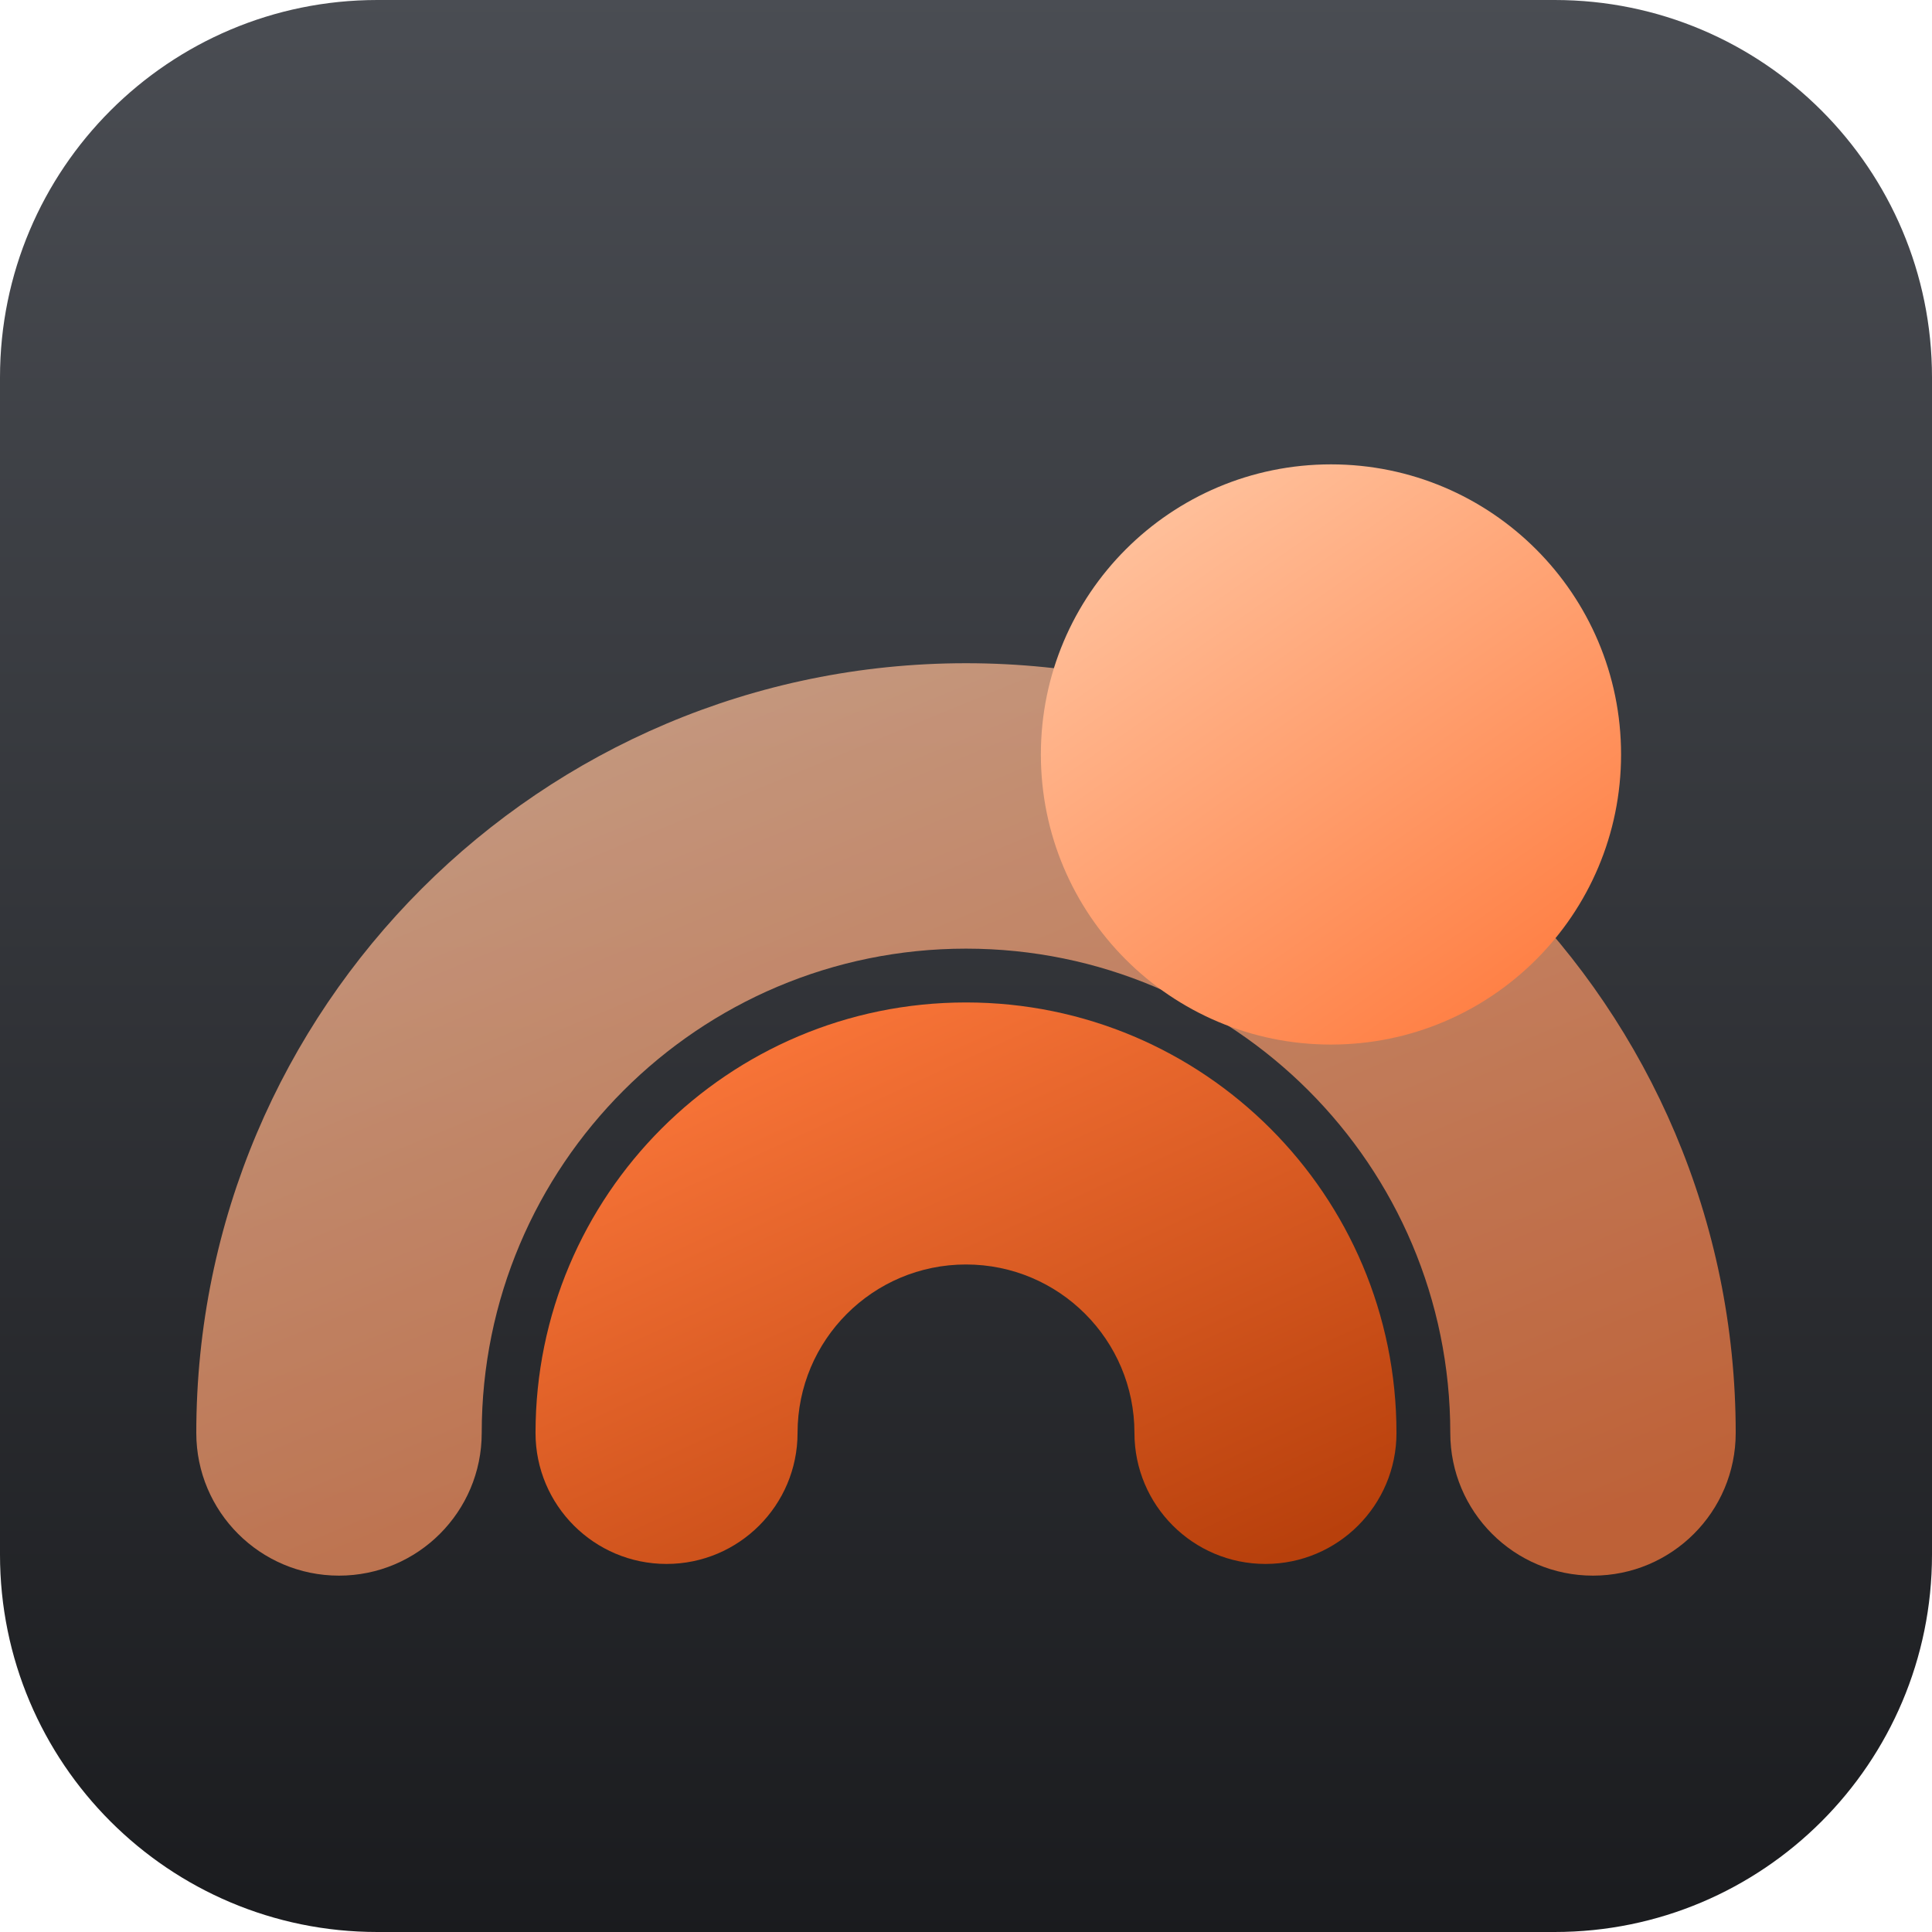
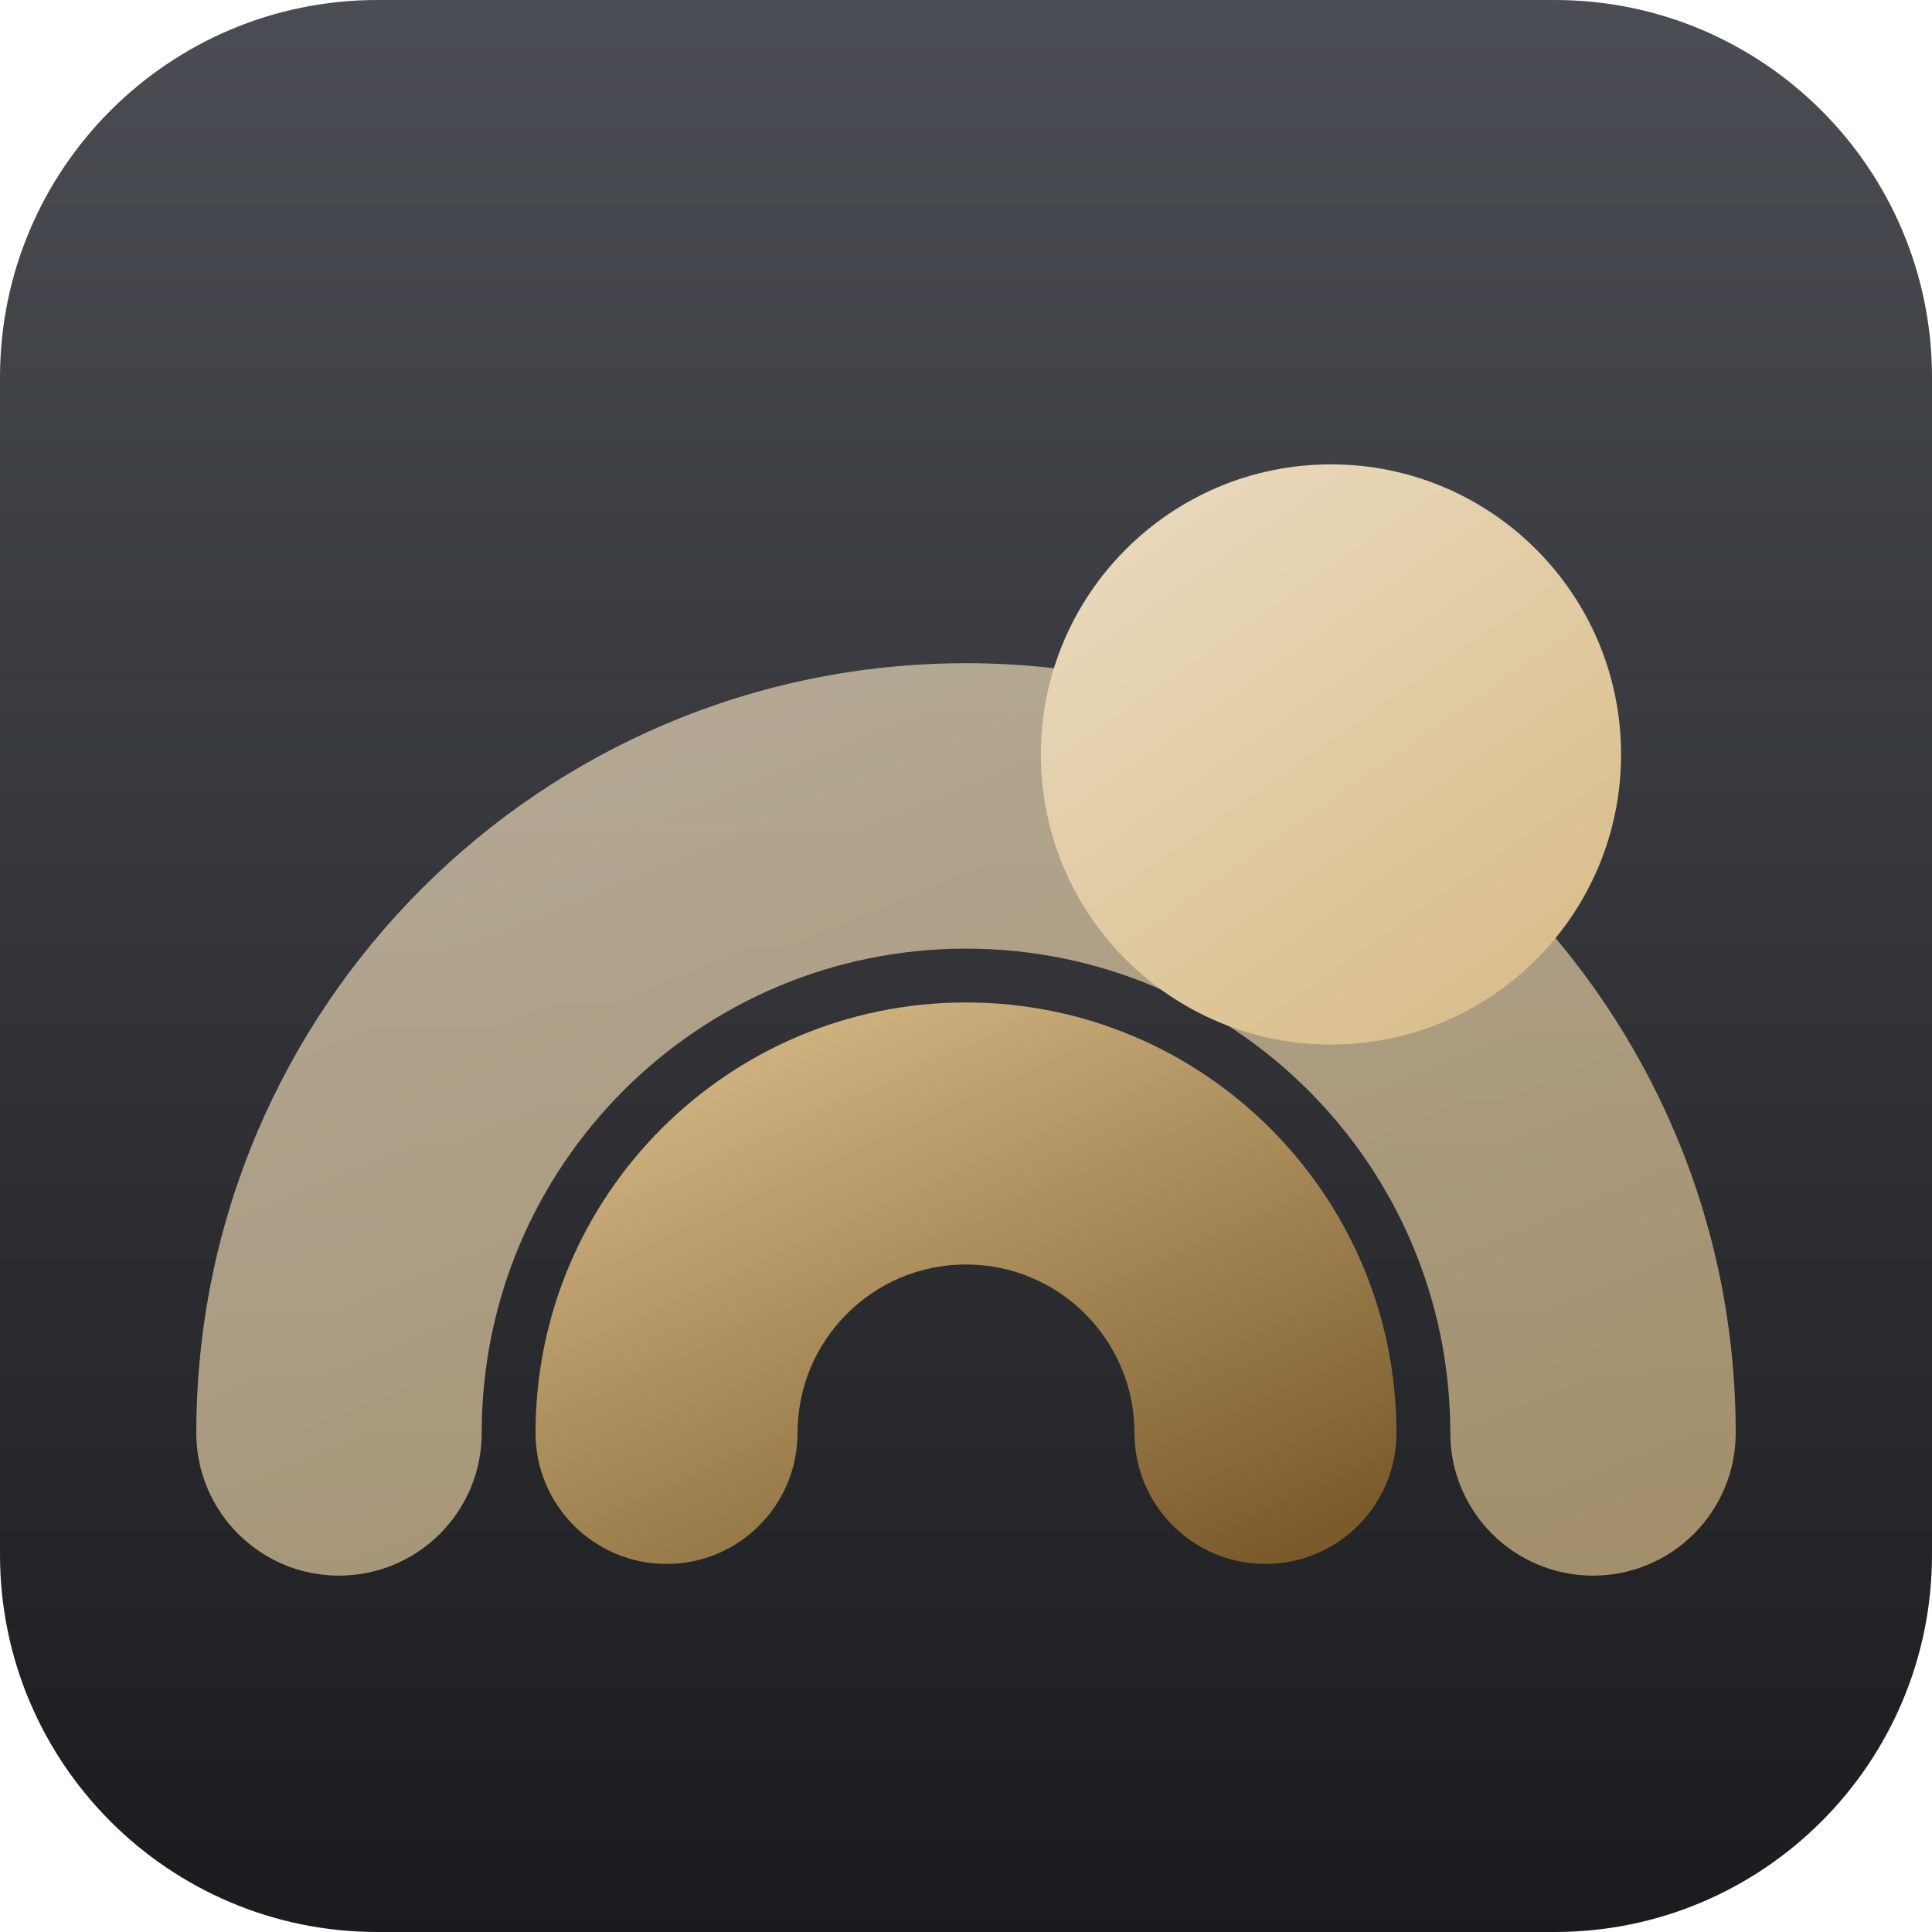
<svg xmlns="http://www.w3.org/2000/svg" viewBox="0 0 1024 1024" role="img" aria-label="Favicon Aurora">
  <defs>
    <linearGradient id="f19_bg" x1="0" y1="0" x2="0" y2="1">
      <stop offset="0" stop-color="#4A4D53" />
      <stop offset="1" stop-color="#1A1B1E" />
    </linearGradient>
    <linearGradient id="f19_g" x1=".15" y1="0" x2=".85" y2="1">
-       <stop offset="0" stop-color="#FFC6A3" />
-       <stop offset="1" stop-color="#FF7A3D" />
+       <stop offset="0" stop-color="#EADABE" />
+       <stop offset="1" stop-color="#D8BC88" />
    </linearGradient>
    <linearGradient id="f19_gd" x1=".15" y1="0" x2=".85" y2="1">
-       <stop offset="0" stop-color="#FF7A3D" />
-       <stop offset="1" stop-color="#B8400C" />
+       <stop offset="0" stop-color="#D8BC88" />
+       <stop offset="1" stop-color="#7A5A2B" />
    </linearGradient>
  </defs>
  <rect width="1024" height="1024" rx="200" fill="url(#f19_bg)" />
  <g transform="translate(512 540) scale(1.24) translate(-512 -513)">
    <path d="M183.0 690 A329.0 329.0 0 0 1 841.0 690 A61.0 61.0 0 0 1 719.0 690 A207.0 207.0 0 0 0 305.0 690 A61.0 61.0 0 0 1 183.0 690 Z" fill="url(#f19_g)" opacity="0.7" />
    <path d="M328.0 690 A184.0 184.0 0 0 1 696.0 690 A56.0 56.0 0 0 1 584.0 690 A72.0 72.0 0 0 0 440.0 690 A56.0 56.0 0 0 1 328.0 690 Z" fill="url(#f19_gd)" />
    <circle cx="668" cy="400" r="124" fill="url(#f19_g)" />
  </g>
</svg>
